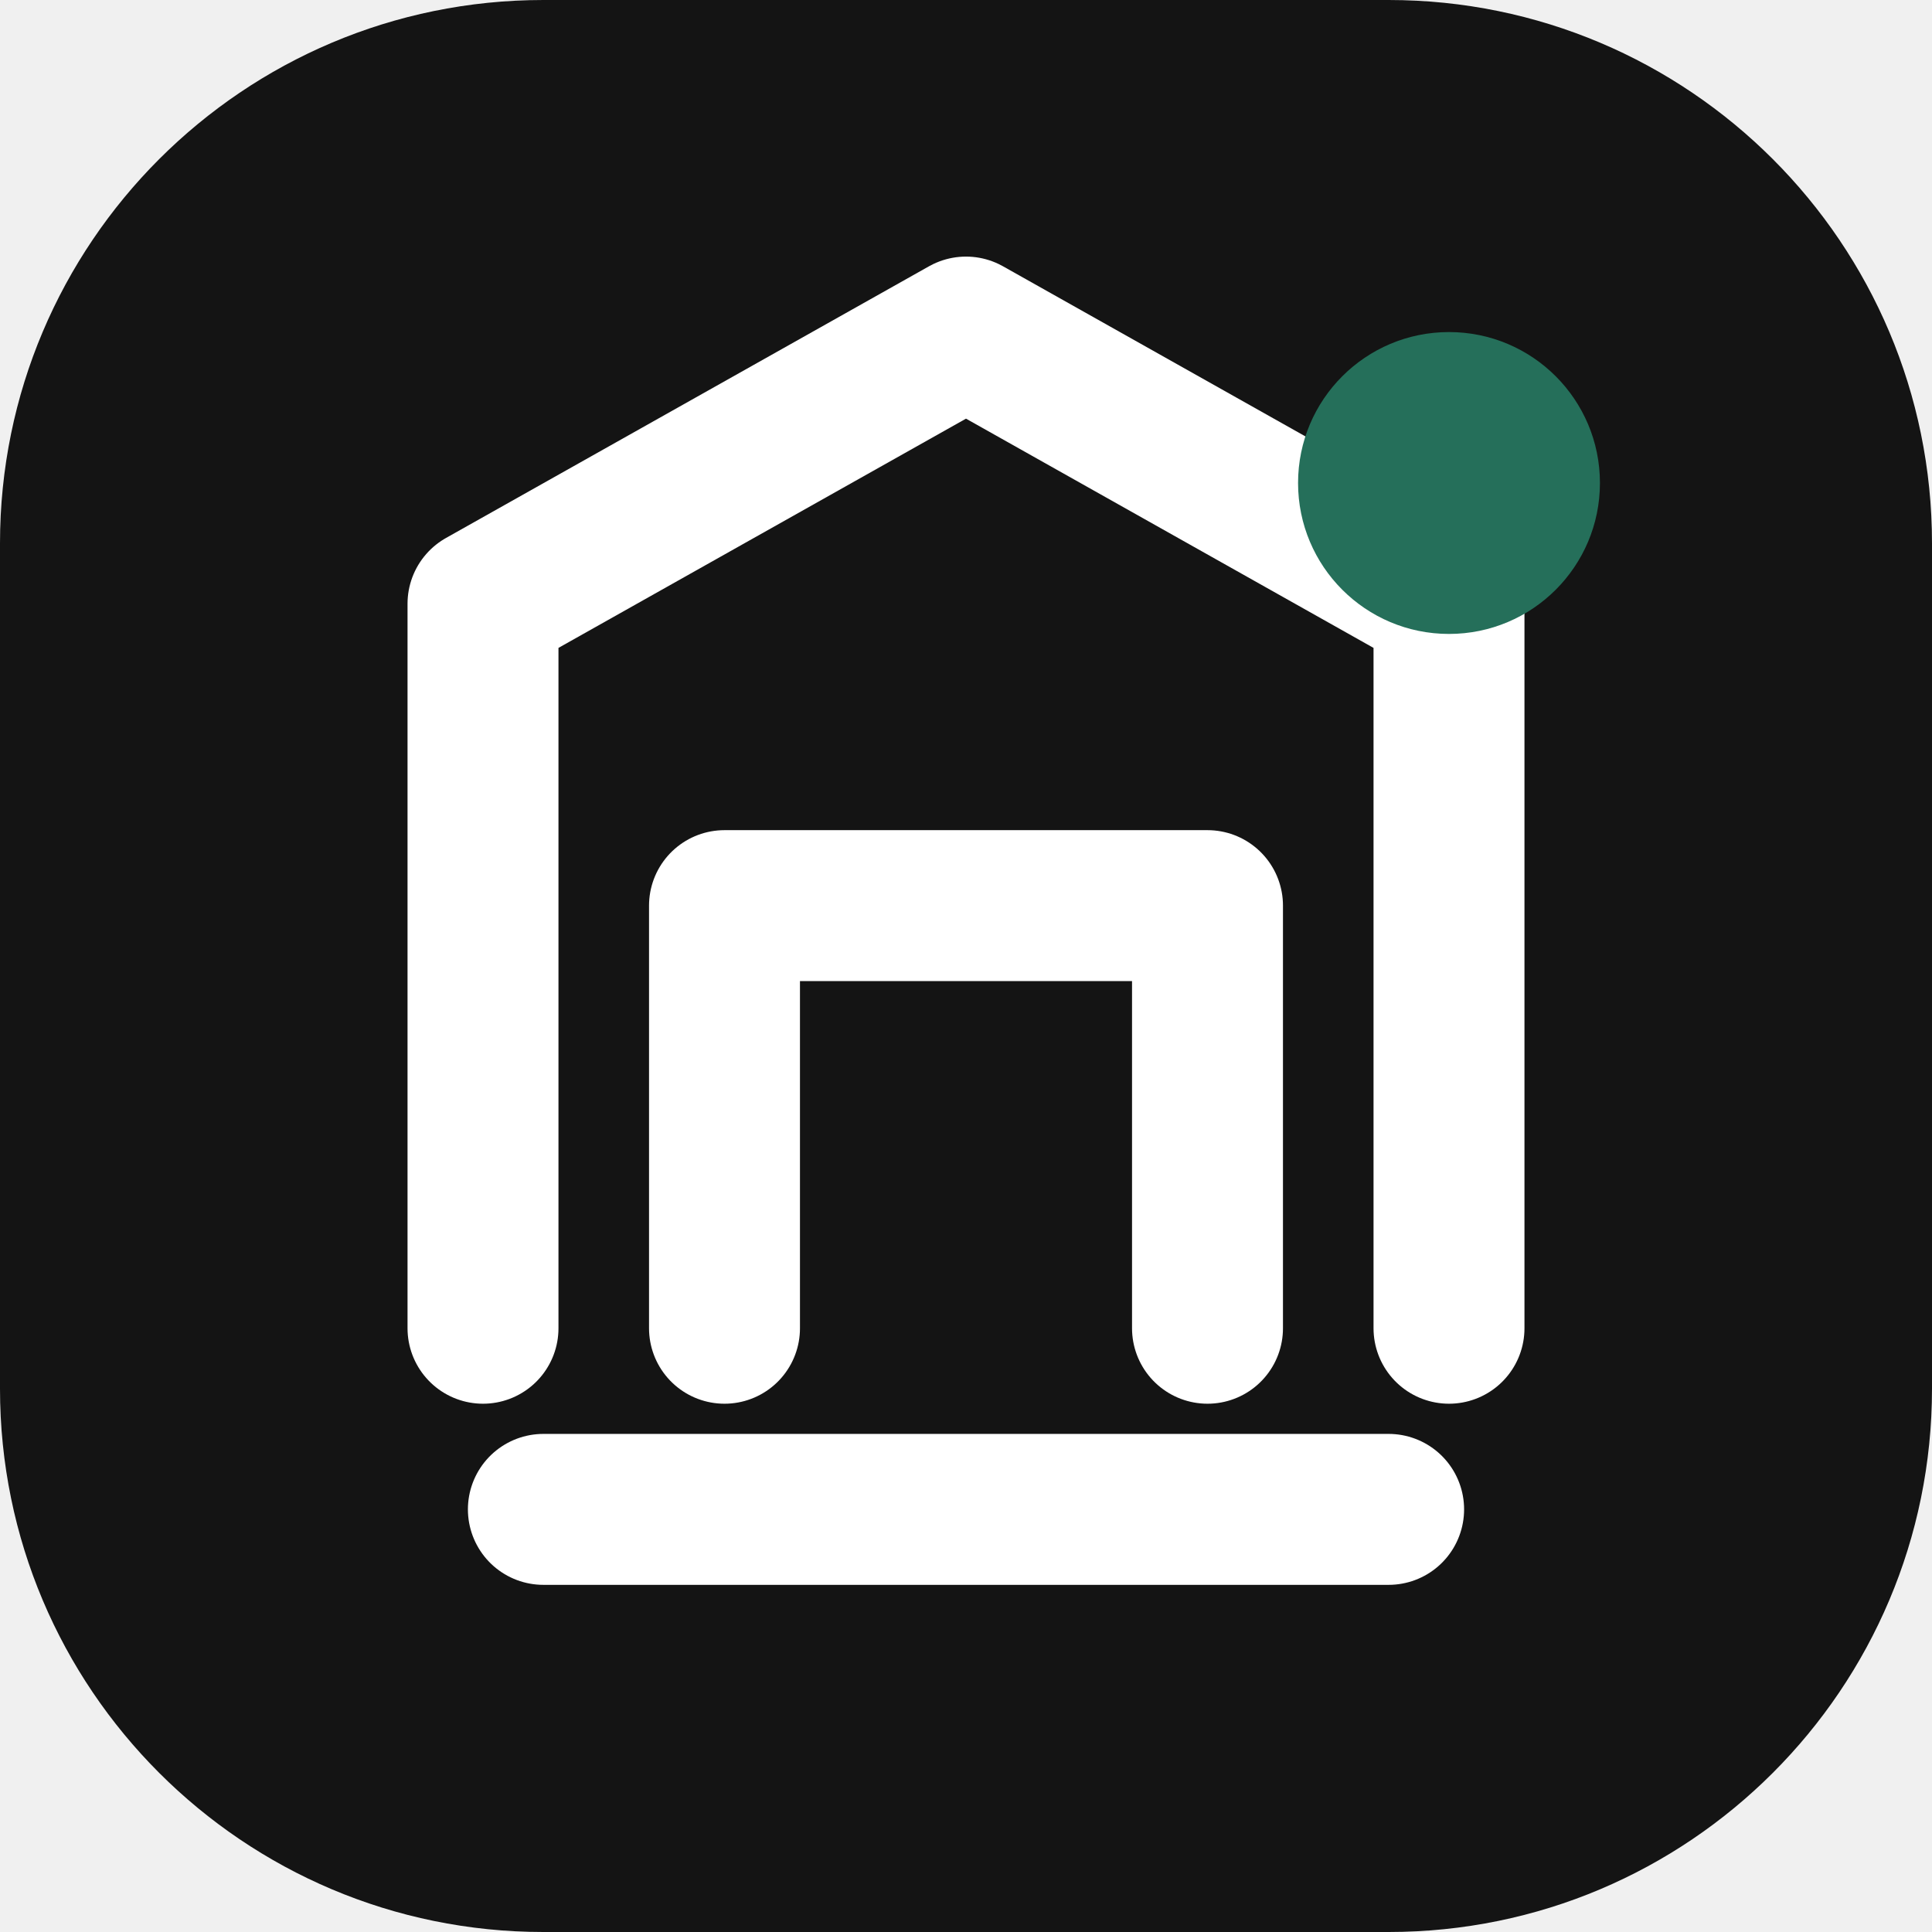
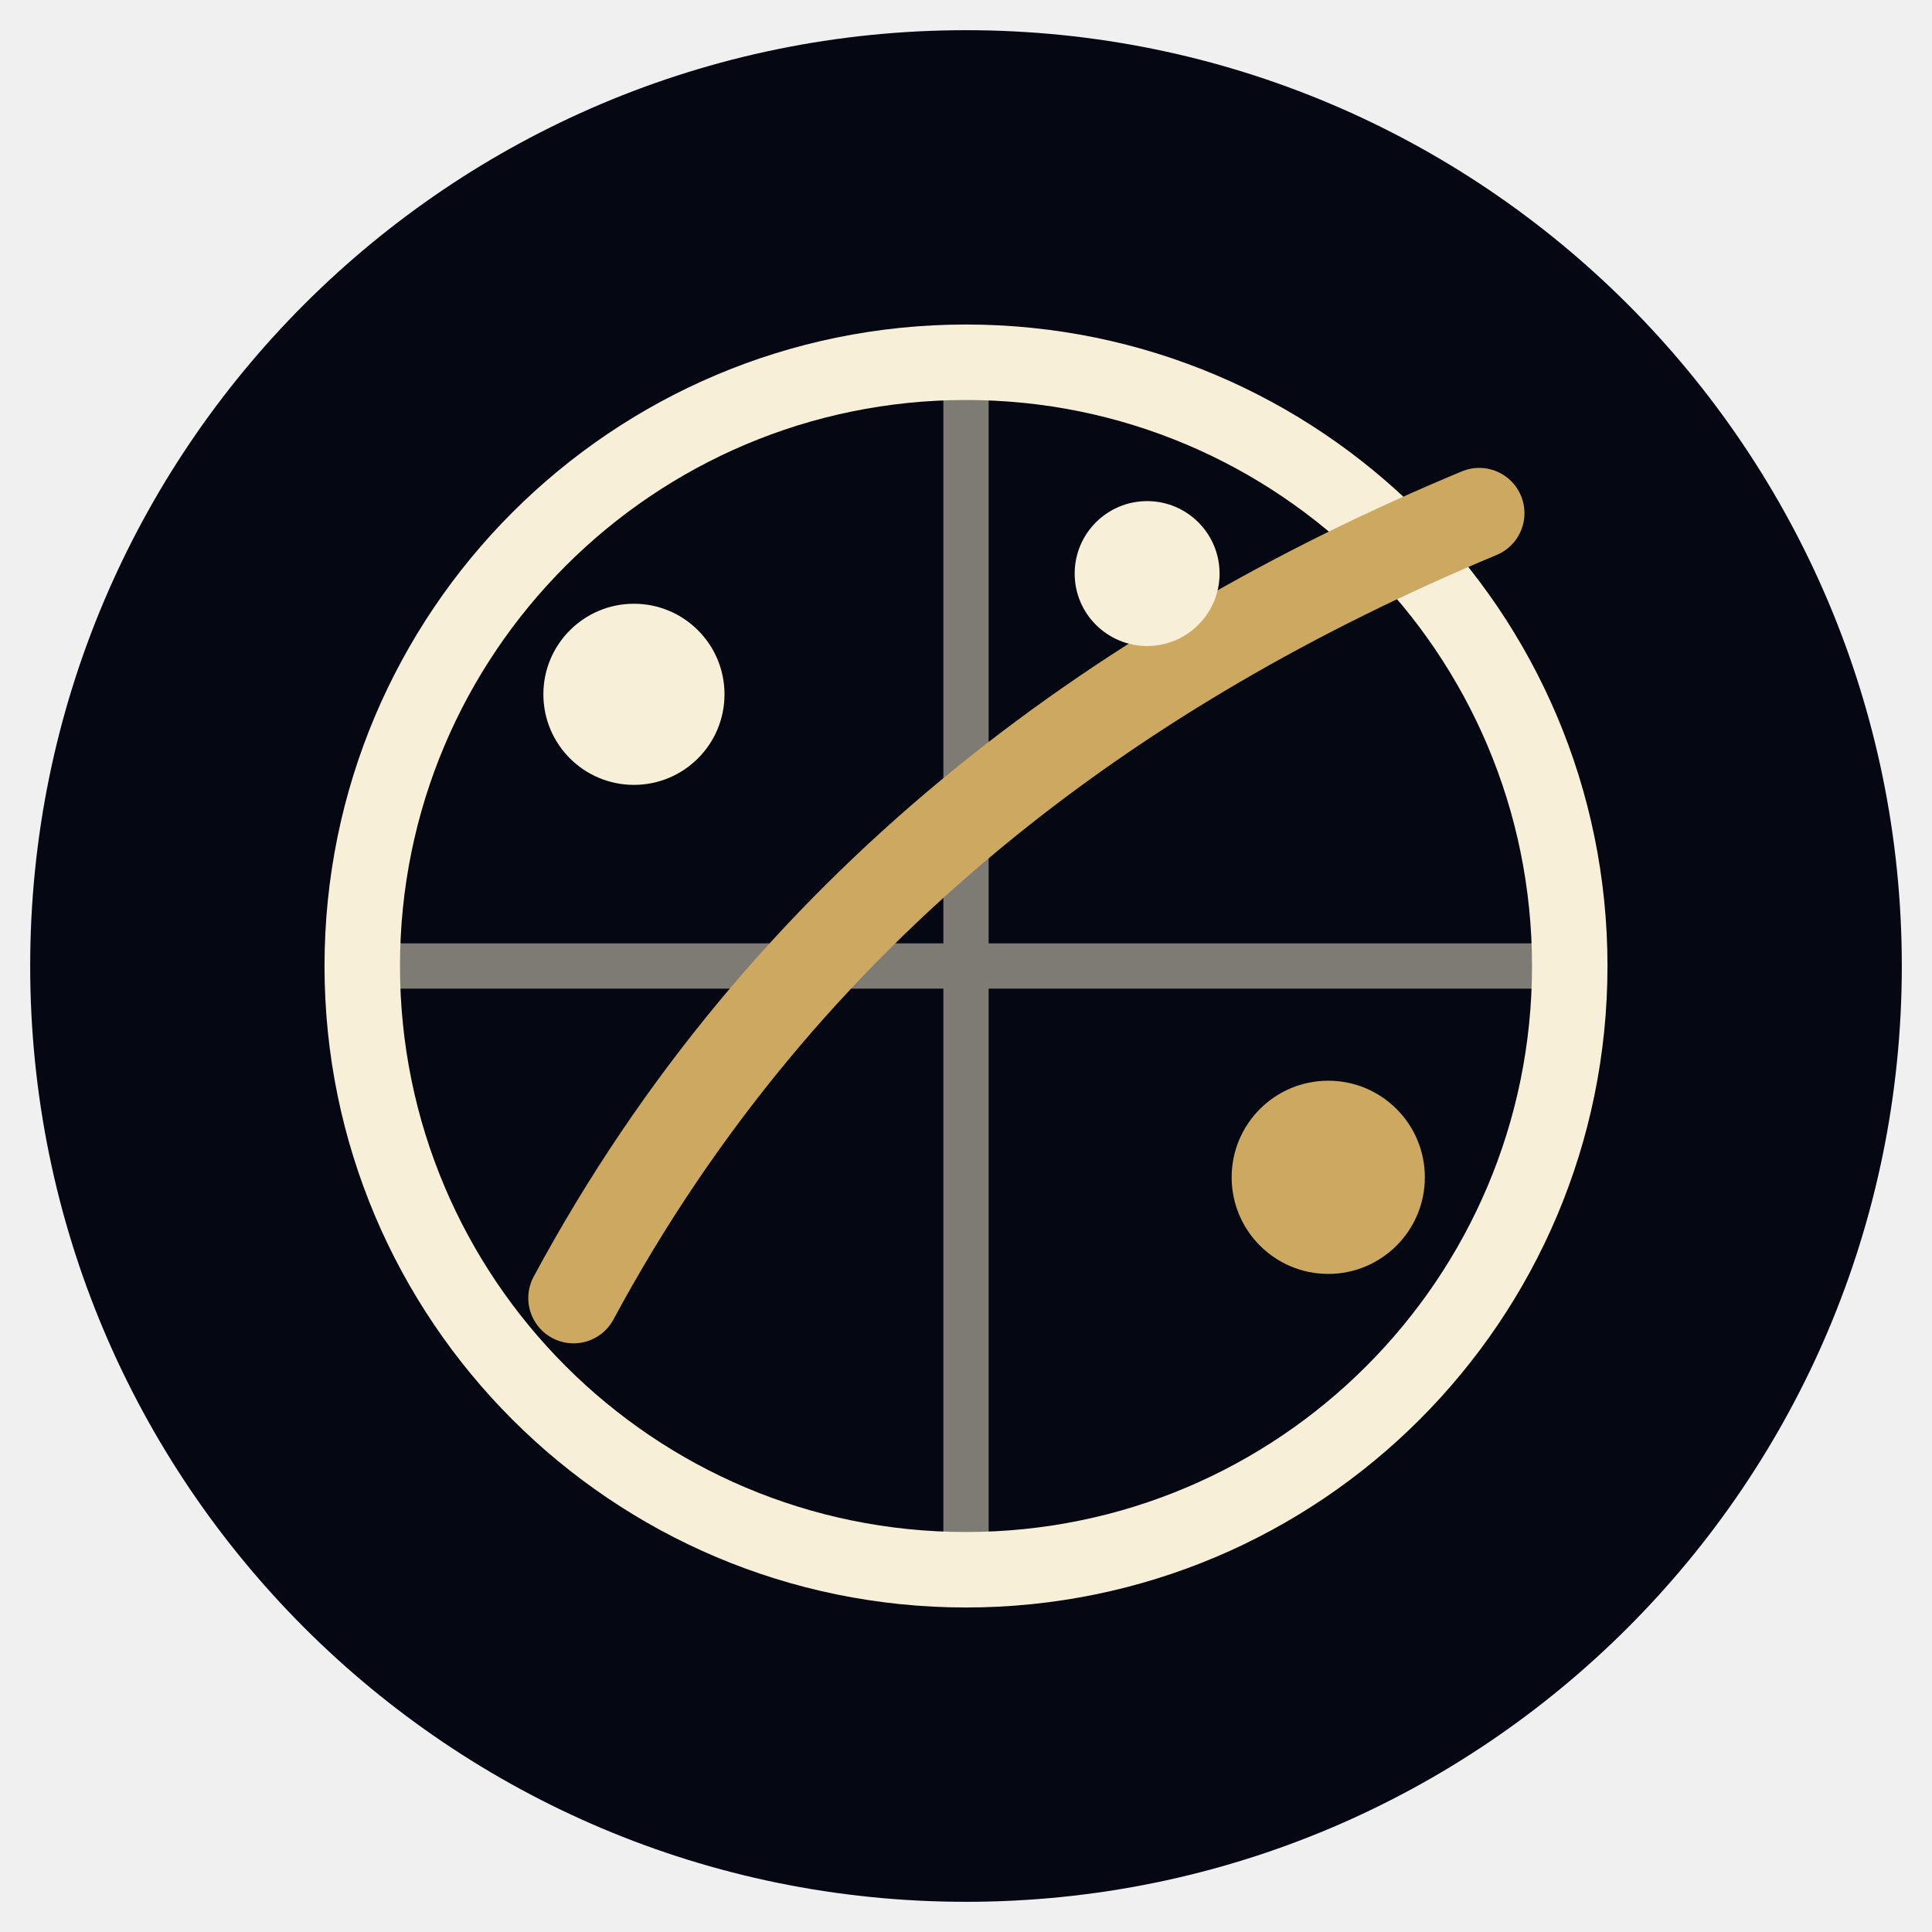
<svg xmlns="http://www.w3.org/2000/svg" width="64" height="64" viewBox="0 0 64 64" fill="none">
-   <rect width="64" height="64" rx="18" fill="#141414" />
-   <path d="M16 44V20L32 11L48 20V44" stroke="white" stroke-width="5" stroke-linecap="round" stroke-linejoin="round" />
-   <path d="M24 44V30H40V44" stroke="white" stroke-width="5" stroke-linecap="round" stroke-linejoin="round" />
-   <path d="M18 50H46" stroke="white" stroke-width="5" stroke-linecap="round" />
-   <circle cx="48" cy="16" r="5" fill="#256F5A" />
+   <circle cx="32" cy="32" r="31" fill="#050713" />
+   <circle cx="32" cy="32" r="20" stroke="#F7EFD8" stroke-width="2.5" />
+   <path d="M12 32H52M32 12V52" stroke="#F7EFD8" stroke-width="1.5" opacity="0.5" />
+   <path d="M19 43C26 30 37 22 49 17" stroke="#CDA861" stroke-width="3" stroke-linecap="round" />
+   <circle cx="21" cy="23" r="3" fill="#F7EFD8" />
+   <circle cx="38" cy="19" r="2.4" fill="#F7EFD8" />
+   <circle cx="44" cy="39" r="3.2" fill="#CDA861" />
</svg>
